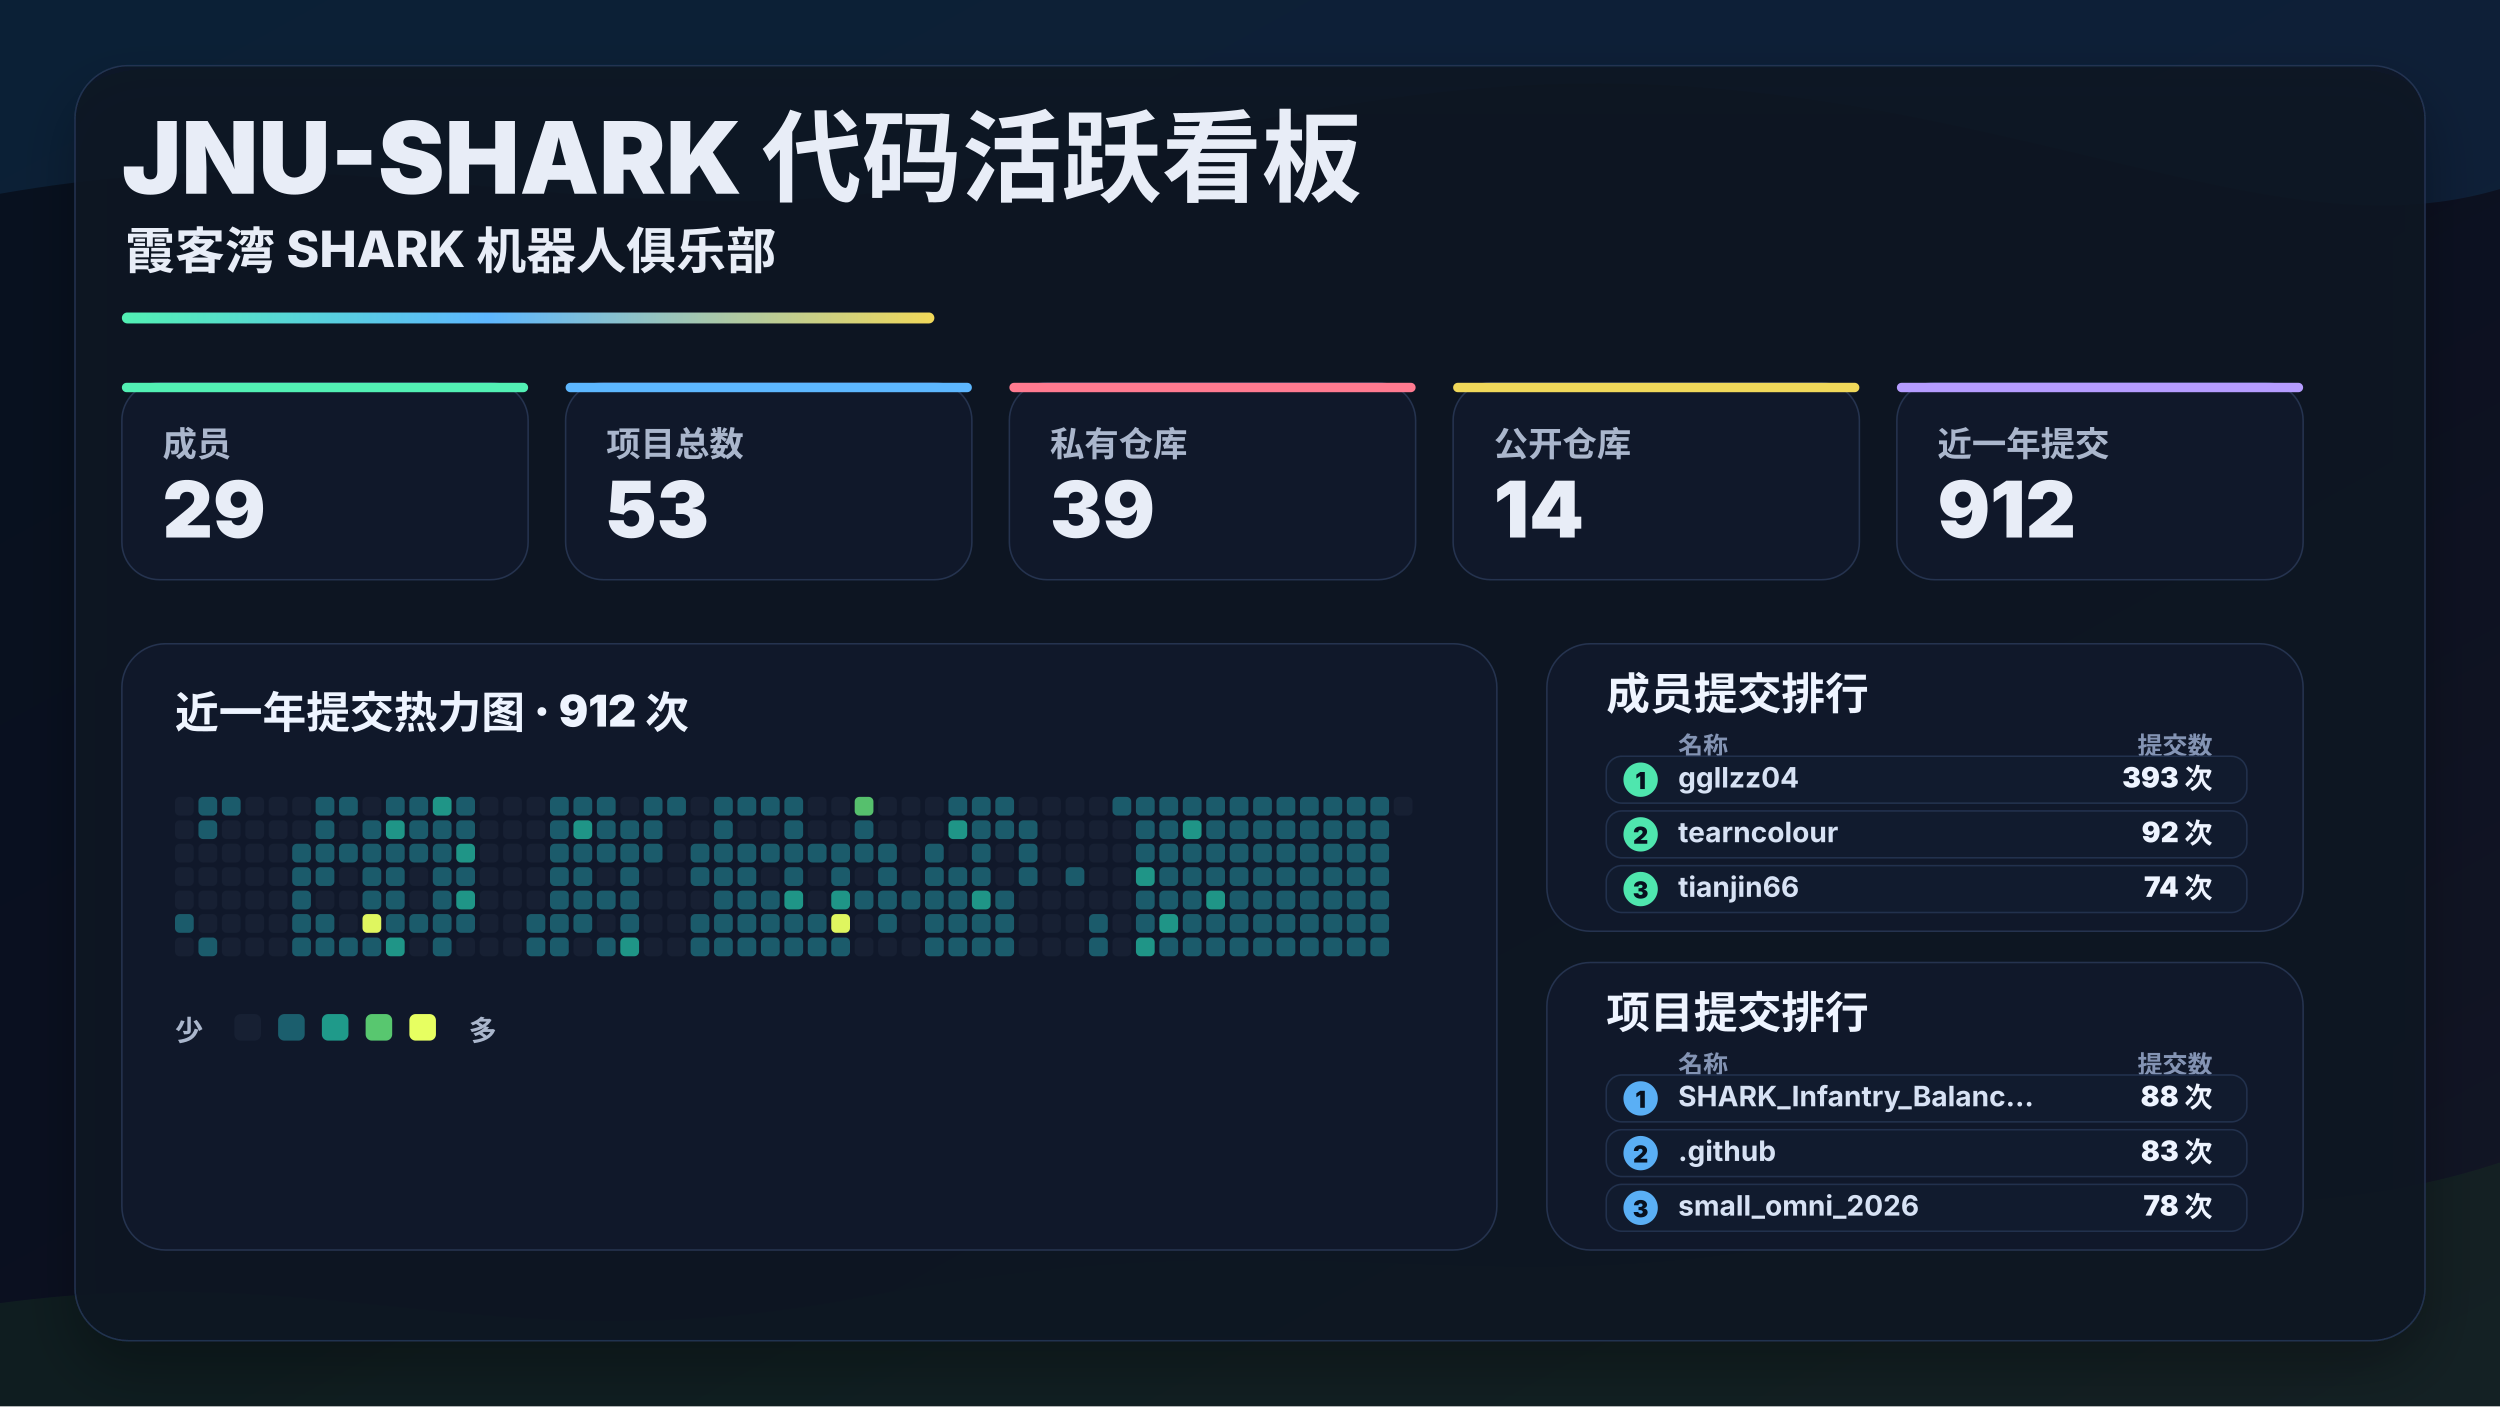
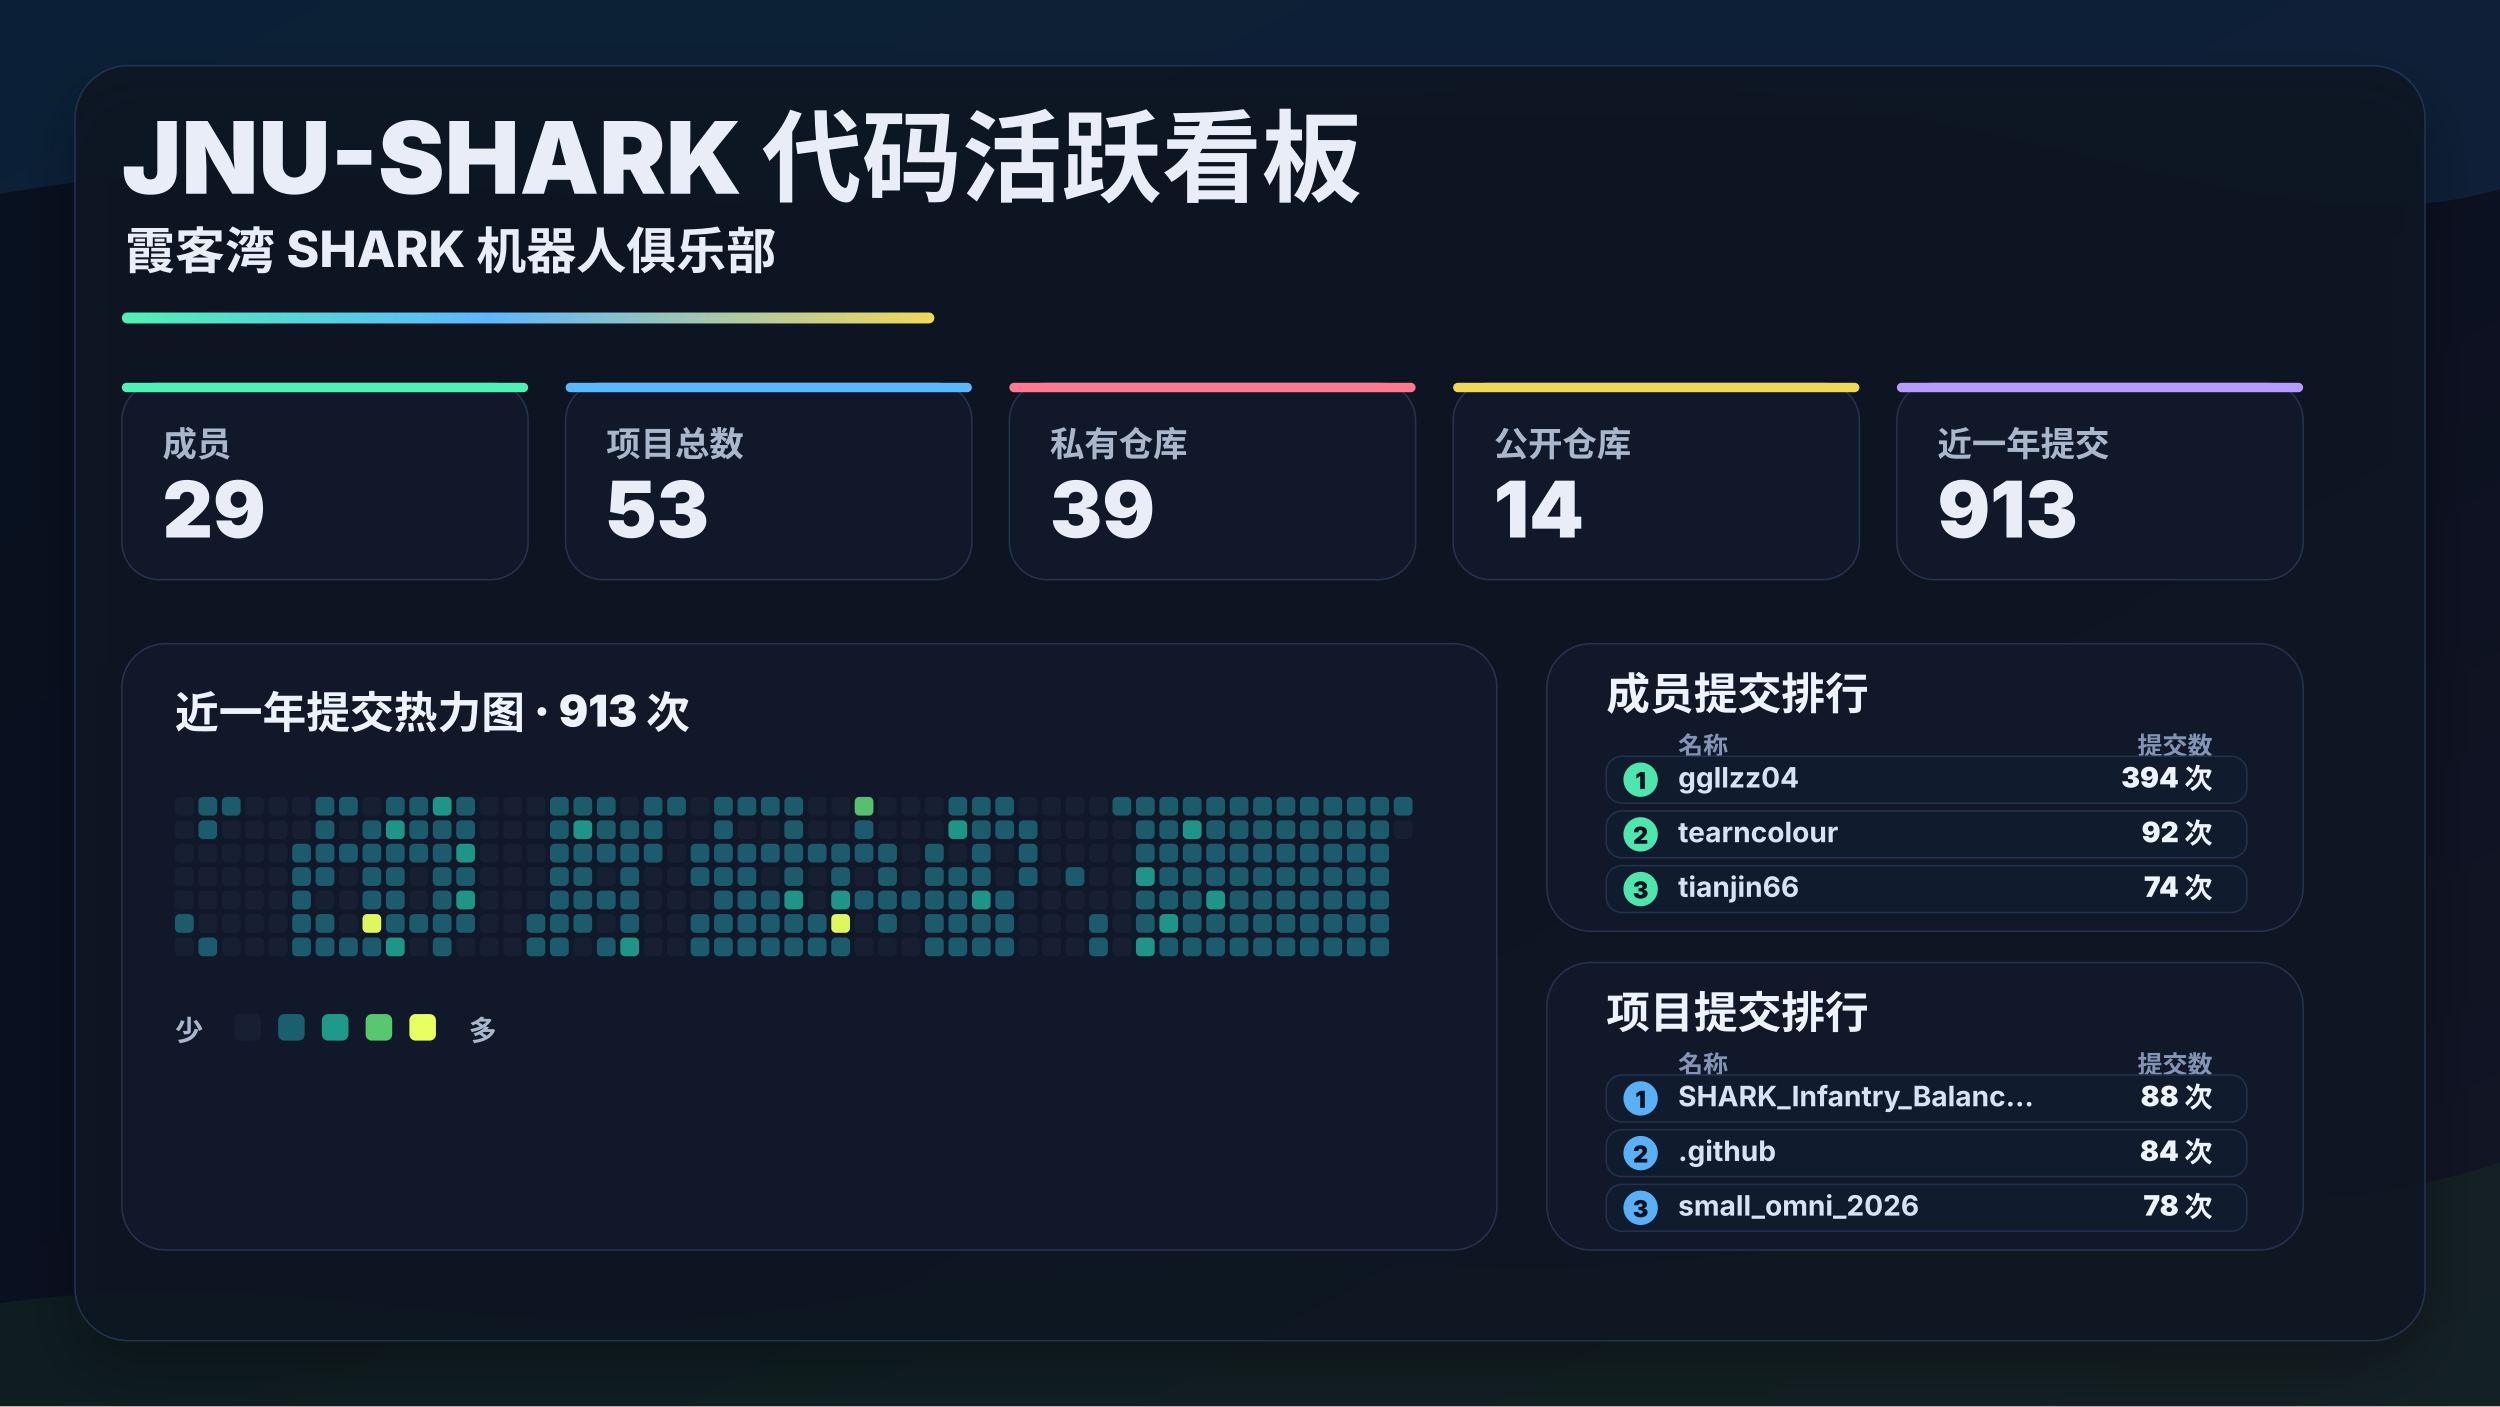
<svg xmlns="http://www.w3.org/2000/svg" width="1600" height="900" viewBox="0 0 1600 900" role="img" aria-labelledby="title desc">
  <defs>
    <linearGradient id="bg" x1="0" y1="0" x2="1" y2="1">
      <stop offset="0" stop-color="#07111f" />
      <stop offset="0.52" stop-color="#0b1020" />
      <stop offset="1" stop-color="#131625" />
    </linearGradient>
    <linearGradient id="hero" x1="0" y1="0" x2="1" y2="0">
      <stop offset="0" stop-color="#52f0b4" />
      <stop offset="0.45" stop-color="#5db7ff" />
      <stop offset="1" stop-color="#f0d85a" />
    </linearGradient>
    <filter id="softShadow" x="-10%" y="-10%" width="120%" height="120%">
      <feDropShadow dx="0" dy="18" stdDeviation="18" flood-color="#000000" flood-opacity="0.32" />
    </filter>
  </defs>
  <style>
    text { font-family: Inter, ui-sans-serif, system-ui, -apple-system, BlinkMacSystemFont, "Segoe UI", "PingFang SC", "Microsoft YaHei", sans-serif; fill: #e8edf7; }
    .title { font-size: 64px; font-weight: 900; letter-spacing: 0; }
    .subtitle { font-size: 32px; font-weight: 780; fill: #e8edf7; }
    .label { font-size: 22px; fill: #aab6cc; font-weight: 760; }
    .stat { font-size: 50px; font-weight: 900; }
    .section-title { font-size: 28px; font-weight: 860; fill: #eef4ff; }
    .table-head { font-size: 16px; fill: #8494b4; font-weight: 720; }
    .row-name { font-size: 18px; fill: #d7e2f4; font-weight: 720; }
    .row-value { font-size: 18px; fill: #eef4ff; font-weight: 860; }
    .rank { font-size: 15px; fill: #07111f; font-weight: 900; }
    .tiny { font-size: 18px; fill: #aab6cc; font-weight: 620; }
  </style>
  <rect width="1600" height="900" fill="url(#bg)" />
  <path d="M0 124 C250 80 385 160 620 114 C860 67 982 28 1220 74 C1392 108 1495 152 1600 121 L1600 0 L0 0 Z" fill="#12385c" opacity="0.38" />
  <path d="M0 834 C216 805 318 875 553 830 C835 776 935 837 1160 794 C1350 758 1464 789 1600 744 L1600 900 L0 900 Z" fill="#173622" opacity="0.36" />
  <g filter="url(#softShadow)">
    <rect x="48" y="42" width="1504" height="816" rx="34" fill="#0b1324" opacity="0.88" stroke="#263654" />
  </g>
  <text x="78" y="124" class="title">JNU-SHARK 代码活跃看板</text>
  <text x="80" y="172" class="subtitle">霞客湾 SHARK 机器人俱乐部</text>
  <rect x="78" y="200" width="520" height="7" rx="3.5" fill="url(#hero)" />
  <g>
    <rect x="78" y="245" width="260" height="126" rx="24" fill="#10182a" stroke="#25334f" />
    <rect x="78" y="245" width="260" height="6" rx="3" fill="#52f0b4" />
    <text x="104" y="292" class="label">成员</text>
    <text x="104" y="344" class="stat">29</text>
  </g>
  <g>
    <rect x="362" y="245" width="260" height="126" rx="24" fill="#10182a" stroke="#25334f" />
    <rect x="362" y="245" width="260" height="6" rx="3" fill="#5db7ff" />
    <text x="388" y="292" class="label">项目总数</text>
    <text x="388" y="344" class="stat">53</text>
  </g>
  <g>
    <rect x="646" y="245" width="260" height="126" rx="24" fill="#10182a" stroke="#25334f" />
    <rect x="646" y="245" width="260" height="6" rx="3" fill="#ff7a90" />
    <text x="672" y="292" class="label">私有仓库</text>
    <text x="672" y="344" class="stat">39</text>
  </g>
  <g>
    <rect x="930" y="245" width="260" height="126" rx="24" fill="#10182a" stroke="#25334f" />
    <rect x="930" y="245" width="260" height="6" rx="3" fill="#f0d85a" />
    <text x="956" y="292" class="label">公开仓库</text>
    <text x="956" y="344" class="stat">14</text>
  </g>
  <g>
    <rect x="1214" y="245" width="260" height="126" rx="24" fill="#10182a" stroke="#25334f" />
    <rect x="1214" y="245" width="260" height="6" rx="3" fill="#b59cff" />
    <text x="1240" y="292" class="label">近一年提交</text>
-     <text x="1240" y="344" class="stat">912</text>
+     <text x="1240" y="344" class="stat">913</text>
  </g>
  <rect x="78" y="412" width="880" height="388" rx="28" fill="#10182a" stroke="#25334f" />
-   <text x="112" y="466" class="section-title">近一年提交热力图 · 912 次</text>
+   <text x="112" y="466" class="section-title">近一年提交热力图 · 913 次</text>
  <rect x="112" y="510" width="12" height="12" rx="3" fill="#172033" opacity="0.96" />
  <rect x="112" y="525" width="12" height="12" rx="3" fill="#172033" opacity="0.96" />
  <rect x="112" y="540" width="12" height="12" rx="3" fill="#172033" opacity="0.96" />
  <rect x="112" y="555" width="12" height="12" rx="3" fill="#172033" opacity="0.96" />
  <rect x="112" y="570" width="12" height="12" rx="3" fill="#172033" opacity="0.96" />
  <rect x="112" y="585" width="12" height="12" rx="3" fill="#1b5e6d" opacity="0.96" />
  <rect x="112" y="600" width="12" height="12" rx="3" fill="#172033" opacity="0.96" />
  <rect x="127" y="510" width="12" height="12" rx="3" fill="#1b5e6d" opacity="0.96" />
  <rect x="127" y="525" width="12" height="12" rx="3" fill="#1b5e6d" opacity="0.96" />
  <rect x="127" y="540" width="12" height="12" rx="3" fill="#172033" opacity="0.96" />
  <rect x="127" y="555" width="12" height="12" rx="3" fill="#172033" opacity="0.96" />
  <rect x="127" y="570" width="12" height="12" rx="3" fill="#172033" opacity="0.96" />
  <rect x="127" y="585" width="12" height="12" rx="3" fill="#172033" opacity="0.96" />
  <rect x="127" y="600" width="12" height="12" rx="3" fill="#1b5e6d" opacity="0.96" />
  <rect x="142" y="510" width="12" height="12" rx="3" fill="#1b5e6d" opacity="0.96" />
  <rect x="142" y="525" width="12" height="12" rx="3" fill="#172033" opacity="0.96" />
  <rect x="142" y="540" width="12" height="12" rx="3" fill="#172033" opacity="0.96" />
  <rect x="142" y="555" width="12" height="12" rx="3" fill="#172033" opacity="0.96" />
  <rect x="142" y="570" width="12" height="12" rx="3" fill="#172033" opacity="0.96" />
  <rect x="142" y="585" width="12" height="12" rx="3" fill="#172033" opacity="0.96" />
  <rect x="142" y="600" width="12" height="12" rx="3" fill="#172033" opacity="0.96" />
  <rect x="157" y="510" width="12" height="12" rx="3" fill="#172033" opacity="0.96" />
  <rect x="157" y="525" width="12" height="12" rx="3" fill="#172033" opacity="0.96" />
  <rect x="157" y="540" width="12" height="12" rx="3" fill="#172033" opacity="0.96" />
  <rect x="157" y="555" width="12" height="12" rx="3" fill="#172033" opacity="0.96" />
  <rect x="157" y="570" width="12" height="12" rx="3" fill="#172033" opacity="0.96" />
  <rect x="157" y="585" width="12" height="12" rx="3" fill="#172033" opacity="0.96" />
  <rect x="157" y="600" width="12" height="12" rx="3" fill="#172033" opacity="0.96" />
  <rect x="172" y="510" width="12" height="12" rx="3" fill="#172033" opacity="0.96" />
  <rect x="172" y="525" width="12" height="12" rx="3" fill="#172033" opacity="0.96" />
  <rect x="172" y="540" width="12" height="12" rx="3" fill="#172033" opacity="0.96" />
  <rect x="172" y="555" width="12" height="12" rx="3" fill="#172033" opacity="0.96" />
  <rect x="172" y="570" width="12" height="12" rx="3" fill="#172033" opacity="0.96" />
  <rect x="172" y="585" width="12" height="12" rx="3" fill="#172033" opacity="0.96" />
  <rect x="172" y="600" width="12" height="12" rx="3" fill="#172033" opacity="0.96" />
  <rect x="187" y="510" width="12" height="12" rx="3" fill="#172033" opacity="0.96" />
  <rect x="187" y="525" width="12" height="12" rx="3" fill="#172033" opacity="0.96" />
  <rect x="187" y="540" width="12" height="12" rx="3" fill="#1b5e6d" opacity="0.96" />
  <rect x="187" y="555" width="12" height="12" rx="3" fill="#1b5e6d" opacity="0.96" />
  <rect x="187" y="570" width="12" height="12" rx="3" fill="#1b5e6d" opacity="0.96" />
  <rect x="187" y="585" width="12" height="12" rx="3" fill="#1b5e6d" opacity="0.96" />
  <rect x="187" y="600" width="12" height="12" rx="3" fill="#1b5e6d" opacity="0.96" />
  <rect x="202" y="510" width="12" height="12" rx="3" fill="#1b5e6d" opacity="0.96" />
  <rect x="202" y="525" width="12" height="12" rx="3" fill="#1b5e6d" opacity="0.96" />
  <rect x="202" y="540" width="12" height="12" rx="3" fill="#1b5e6d" opacity="0.96" />
  <rect x="202" y="555" width="12" height="12" rx="3" fill="#1b5e6d" opacity="0.96" />
  <rect x="202" y="570" width="12" height="12" rx="3" fill="#172033" opacity="0.96" />
  <rect x="202" y="585" width="12" height="12" rx="3" fill="#1b5e6d" opacity="0.96" />
  <rect x="202" y="600" width="12" height="12" rx="3" fill="#1b5e6d" opacity="0.96" />
  <rect x="217" y="510" width="12" height="12" rx="3" fill="#1b5e6d" opacity="0.96" />
  <rect x="217" y="525" width="12" height="12" rx="3" fill="#172033" opacity="0.96" />
  <rect x="217" y="540" width="12" height="12" rx="3" fill="#1b5e6d" opacity="0.96" />
  <rect x="217" y="555" width="12" height="12" rx="3" fill="#172033" opacity="0.96" />
  <rect x="217" y="570" width="12" height="12" rx="3" fill="#172033" opacity="0.96" />
  <rect x="217" y="585" width="12" height="12" rx="3" fill="#172033" opacity="0.96" />
  <rect x="217" y="600" width="12" height="12" rx="3" fill="#1b5e6d" opacity="0.96" />
  <rect x="232" y="510" width="12" height="12" rx="3" fill="#172033" opacity="0.96" />
  <rect x="232" y="525" width="12" height="12" rx="3" fill="#1b5e6d" opacity="0.96" />
  <rect x="232" y="540" width="12" height="12" rx="3" fill="#1b5e6d" opacity="0.96" />
  <rect x="232" y="555" width="12" height="12" rx="3" fill="#1b5e6d" opacity="0.96" />
  <rect x="232" y="570" width="12" height="12" rx="3" fill="#1b5e6d" opacity="0.96" />
  <rect x="232" y="585" width="12" height="12" rx="3" fill="#e7ff61" opacity="0.96" />
  <rect x="232" y="600" width="12" height="12" rx="3" fill="#1b5e6d" opacity="0.96" />
  <rect x="247" y="510" width="12" height="12" rx="3" fill="#1b5e6d" opacity="0.96" />
  <rect x="247" y="525" width="12" height="12" rx="3" fill="#1f9a8a" opacity="0.96" />
  <rect x="247" y="540" width="12" height="12" rx="3" fill="#1b5e6d" opacity="0.96" />
  <rect x="247" y="555" width="12" height="12" rx="3" fill="#1b5e6d" opacity="0.96" />
  <rect x="247" y="570" width="12" height="12" rx="3" fill="#1b5e6d" opacity="0.96" />
  <rect x="247" y="585" width="12" height="12" rx="3" fill="#1b5e6d" opacity="0.96" />
  <rect x="247" y="600" width="12" height="12" rx="3" fill="#1f9a8a" opacity="0.96" />
  <rect x="262" y="510" width="12" height="12" rx="3" fill="#1b5e6d" opacity="0.96" />
  <rect x="262" y="525" width="12" height="12" rx="3" fill="#1b5e6d" opacity="0.96" />
  <rect x="262" y="540" width="12" height="12" rx="3" fill="#1b5e6d" opacity="0.96" />
  <rect x="262" y="555" width="12" height="12" rx="3" fill="#172033" opacity="0.96" />
  <rect x="262" y="570" width="12" height="12" rx="3" fill="#172033" opacity="0.96" />
  <rect x="262" y="585" width="12" height="12" rx="3" fill="#1b5e6d" opacity="0.96" />
  <rect x="262" y="600" width="12" height="12" rx="3" fill="#172033" opacity="0.96" />
  <rect x="277" y="510" width="12" height="12" rx="3" fill="#1f9a8a" opacity="0.96" />
  <rect x="277" y="525" width="12" height="12" rx="3" fill="#1b5e6d" opacity="0.96" />
  <rect x="277" y="540" width="12" height="12" rx="3" fill="#1b5e6d" opacity="0.96" />
  <rect x="277" y="555" width="12" height="12" rx="3" fill="#1b5e6d" opacity="0.96" />
  <rect x="277" y="570" width="12" height="12" rx="3" fill="#1b5e6d" opacity="0.96" />
  <rect x="277" y="585" width="12" height="12" rx="3" fill="#1b5e6d" opacity="0.96" />
  <rect x="277" y="600" width="12" height="12" rx="3" fill="#1b5e6d" opacity="0.96" />
  <rect x="292" y="510" width="12" height="12" rx="3" fill="#1b5e6d" opacity="0.96" />
  <rect x="292" y="525" width="12" height="12" rx="3" fill="#1b5e6d" opacity="0.96" />
  <rect x="292" y="540" width="12" height="12" rx="3" fill="#1f9a8a" opacity="0.96" />
  <rect x="292" y="555" width="12" height="12" rx="3" fill="#1b5e6d" opacity="0.96" />
  <rect x="292" y="570" width="12" height="12" rx="3" fill="#1f9a8a" opacity="0.96" />
  <rect x="292" y="585" width="12" height="12" rx="3" fill="#1b5e6d" opacity="0.96" />
  <rect x="292" y="600" width="12" height="12" rx="3" fill="#172033" opacity="0.96" />
  <rect x="307" y="510" width="12" height="12" rx="3" fill="#172033" opacity="0.96" />
  <rect x="307" y="525" width="12" height="12" rx="3" fill="#172033" opacity="0.96" />
  <rect x="307" y="540" width="12" height="12" rx="3" fill="#172033" opacity="0.96" />
  <rect x="307" y="555" width="12" height="12" rx="3" fill="#172033" opacity="0.96" />
  <rect x="307" y="570" width="12" height="12" rx="3" fill="#172033" opacity="0.96" />
  <rect x="307" y="585" width="12" height="12" rx="3" fill="#172033" opacity="0.96" />
  <rect x="307" y="600" width="12" height="12" rx="3" fill="#172033" opacity="0.96" />
  <rect x="322" y="510" width="12" height="12" rx="3" fill="#172033" opacity="0.96" />
  <rect x="322" y="525" width="12" height="12" rx="3" fill="#172033" opacity="0.96" />
  <rect x="322" y="540" width="12" height="12" rx="3" fill="#172033" opacity="0.96" />
  <rect x="322" y="555" width="12" height="12" rx="3" fill="#172033" opacity="0.96" />
  <rect x="322" y="570" width="12" height="12" rx="3" fill="#172033" opacity="0.96" />
  <rect x="322" y="585" width="12" height="12" rx="3" fill="#172033" opacity="0.96" />
  <rect x="322" y="600" width="12" height="12" rx="3" fill="#172033" opacity="0.96" />
  <rect x="337" y="510" width="12" height="12" rx="3" fill="#172033" opacity="0.96" />
  <rect x="337" y="525" width="12" height="12" rx="3" fill="#172033" opacity="0.96" />
  <rect x="337" y="540" width="12" height="12" rx="3" fill="#172033" opacity="0.96" />
  <rect x="337" y="555" width="12" height="12" rx="3" fill="#172033" opacity="0.96" />
  <rect x="337" y="570" width="12" height="12" rx="3" fill="#172033" opacity="0.96" />
  <rect x="337" y="585" width="12" height="12" rx="3" fill="#1b5e6d" opacity="0.96" />
  <rect x="337" y="600" width="12" height="12" rx="3" fill="#1b5e6d" opacity="0.96" />
  <rect x="352" y="510" width="12" height="12" rx="3" fill="#1b5e6d" opacity="0.96" />
  <rect x="352" y="525" width="12" height="12" rx="3" fill="#1b5e6d" opacity="0.96" />
  <rect x="352" y="540" width="12" height="12" rx="3" fill="#1b5e6d" opacity="0.96" />
  <rect x="352" y="555" width="12" height="12" rx="3" fill="#1b5e6d" opacity="0.96" />
  <rect x="352" y="570" width="12" height="12" rx="3" fill="#1b5e6d" opacity="0.96" />
  <rect x="352" y="585" width="12" height="12" rx="3" fill="#1b5e6d" opacity="0.96" />
  <rect x="352" y="600" width="12" height="12" rx="3" fill="#1b5e6d" opacity="0.96" />
  <rect x="367" y="510" width="12" height="12" rx="3" fill="#1b5e6d" opacity="0.96" />
  <rect x="367" y="525" width="12" height="12" rx="3" fill="#1f9a8a" opacity="0.96" />
  <rect x="367" y="540" width="12" height="12" rx="3" fill="#1b5e6d" opacity="0.96" />
  <rect x="367" y="555" width="12" height="12" rx="3" fill="#1b5e6d" opacity="0.96" />
  <rect x="367" y="570" width="12" height="12" rx="3" fill="#1b5e6d" opacity="0.96" />
  <rect x="367" y="585" width="12" height="12" rx="3" fill="#1b5e6d" opacity="0.96" />
  <rect x="367" y="600" width="12" height="12" rx="3" fill="#172033" opacity="0.96" />
  <rect x="382" y="510" width="12" height="12" rx="3" fill="#1b5e6d" opacity="0.96" />
  <rect x="382" y="525" width="12" height="12" rx="3" fill="#1b5e6d" opacity="0.96" />
  <rect x="382" y="540" width="12" height="12" rx="3" fill="#1b5e6d" opacity="0.96" />
  <rect x="382" y="555" width="12" height="12" rx="3" fill="#172033" opacity="0.96" />
  <rect x="382" y="570" width="12" height="12" rx="3" fill="#1b5e6d" opacity="0.96" />
  <rect x="382" y="585" width="12" height="12" rx="3" fill="#172033" opacity="0.96" />
  <rect x="382" y="600" width="12" height="12" rx="3" fill="#1b5e6d" opacity="0.96" />
  <rect x="397" y="510" width="12" height="12" rx="3" fill="#172033" opacity="0.96" />
  <rect x="397" y="525" width="12" height="12" rx="3" fill="#1b5e6d" opacity="0.96" />
  <rect x="397" y="540" width="12" height="12" rx="3" fill="#1b5e6d" opacity="0.96" />
  <rect x="397" y="555" width="12" height="12" rx="3" fill="#1b5e6d" opacity="0.96" />
  <rect x="397" y="570" width="12" height="12" rx="3" fill="#1b5e6d" opacity="0.96" />
  <rect x="397" y="585" width="12" height="12" rx="3" fill="#1b5e6d" opacity="0.96" />
  <rect x="397" y="600" width="12" height="12" rx="3" fill="#1f9a8a" opacity="0.96" />
  <rect x="412" y="510" width="12" height="12" rx="3" fill="#1b5e6d" opacity="0.96" />
  <rect x="412" y="525" width="12" height="12" rx="3" fill="#1b5e6d" opacity="0.96" />
  <rect x="412" y="540" width="12" height="12" rx="3" fill="#1b5e6d" opacity="0.96" />
  <rect x="412" y="555" width="12" height="12" rx="3" fill="#172033" opacity="0.96" />
  <rect x="412" y="570" width="12" height="12" rx="3" fill="#172033" opacity="0.96" />
  <rect x="412" y="585" width="12" height="12" rx="3" fill="#172033" opacity="0.96" />
  <rect x="412" y="600" width="12" height="12" rx="3" fill="#172033" opacity="0.96" />
  <rect x="427" y="510" width="12" height="12" rx="3" fill="#1b5e6d" opacity="0.96" />
  <rect x="427" y="525" width="12" height="12" rx="3" fill="#172033" opacity="0.96" />
  <rect x="427" y="540" width="12" height="12" rx="3" fill="#172033" opacity="0.96" />
  <rect x="427" y="555" width="12" height="12" rx="3" fill="#172033" opacity="0.96" />
  <rect x="427" y="570" width="12" height="12" rx="3" fill="#172033" opacity="0.96" />
  <rect x="427" y="585" width="12" height="12" rx="3" fill="#172033" opacity="0.96" />
  <rect x="427" y="600" width="12" height="12" rx="3" fill="#172033" opacity="0.96" />
  <rect x="442" y="510" width="12" height="12" rx="3" fill="#172033" opacity="0.96" />
  <rect x="442" y="525" width="12" height="12" rx="3" fill="#172033" opacity="0.96" />
  <rect x="442" y="540" width="12" height="12" rx="3" fill="#1b5e6d" opacity="0.96" />
  <rect x="442" y="555" width="12" height="12" rx="3" fill="#1b5e6d" opacity="0.96" />
  <rect x="442" y="570" width="12" height="12" rx="3" fill="#172033" opacity="0.96" />
  <rect x="442" y="585" width="12" height="12" rx="3" fill="#1b5e6d" opacity="0.96" />
  <rect x="442" y="600" width="12" height="12" rx="3" fill="#1b5e6d" opacity="0.96" />
  <rect x="457" y="510" width="12" height="12" rx="3" fill="#1b5e6d" opacity="0.96" />
  <rect x="457" y="525" width="12" height="12" rx="3" fill="#1b5e6d" opacity="0.96" />
  <rect x="457" y="540" width="12" height="12" rx="3" fill="#1b5e6d" opacity="0.96" />
  <rect x="457" y="555" width="12" height="12" rx="3" fill="#1b5e6d" opacity="0.96" />
  <rect x="457" y="570" width="12" height="12" rx="3" fill="#1b5e6d" opacity="0.96" />
  <rect x="457" y="585" width="12" height="12" rx="3" fill="#1b5e6d" opacity="0.96" />
  <rect x="457" y="600" width="12" height="12" rx="3" fill="#1b5e6d" opacity="0.96" />
  <rect x="472" y="510" width="12" height="12" rx="3" fill="#1b5e6d" opacity="0.96" />
  <rect x="472" y="525" width="12" height="12" rx="3" fill="#172033" opacity="0.96" />
  <rect x="472" y="540" width="12" height="12" rx="3" fill="#1b5e6d" opacity="0.96" />
  <rect x="472" y="555" width="12" height="12" rx="3" fill="#1b5e6d" opacity="0.96" />
  <rect x="472" y="570" width="12" height="12" rx="3" fill="#1b5e6d" opacity="0.96" />
  <rect x="472" y="585" width="12" height="12" rx="3" fill="#1b5e6d" opacity="0.96" />
  <rect x="472" y="600" width="12" height="12" rx="3" fill="#1b5e6d" opacity="0.96" />
  <rect x="487" y="510" width="12" height="12" rx="3" fill="#1b5e6d" opacity="0.96" />
  <rect x="487" y="525" width="12" height="12" rx="3" fill="#172033" opacity="0.96" />
  <rect x="487" y="540" width="12" height="12" rx="3" fill="#1b5e6d" opacity="0.96" />
  <rect x="487" y="555" width="12" height="12" rx="3" fill="#172033" opacity="0.96" />
  <rect x="487" y="570" width="12" height="12" rx="3" fill="#1b5e6d" opacity="0.96" />
  <rect x="487" y="585" width="12" height="12" rx="3" fill="#1b5e6d" opacity="0.96" />
  <rect x="487" y="600" width="12" height="12" rx="3" fill="#1b5e6d" opacity="0.96" />
  <rect x="502" y="510" width="12" height="12" rx="3" fill="#1b5e6d" opacity="0.96" />
  <rect x="502" y="525" width="12" height="12" rx="3" fill="#1b5e6d" opacity="0.96" />
  <rect x="502" y="540" width="12" height="12" rx="3" fill="#1b5e6d" opacity="0.96" />
  <rect x="502" y="555" width="12" height="12" rx="3" fill="#1b5e6d" opacity="0.96" />
  <rect x="502" y="570" width="12" height="12" rx="3" fill="#1f9a8a" opacity="0.96" />
  <rect x="502" y="585" width="12" height="12" rx="3" fill="#1b5e6d" opacity="0.96" />
  <rect x="502" y="600" width="12" height="12" rx="3" fill="#1b5e6d" opacity="0.96" />
  <rect x="517" y="510" width="12" height="12" rx="3" fill="#172033" opacity="0.96" />
  <rect x="517" y="525" width="12" height="12" rx="3" fill="#172033" opacity="0.96" />
  <rect x="517" y="540" width="12" height="12" rx="3" fill="#1b5e6d" opacity="0.96" />
  <rect x="517" y="555" width="12" height="12" rx="3" fill="#172033" opacity="0.96" />
  <rect x="517" y="570" width="12" height="12" rx="3" fill="#172033" opacity="0.96" />
  <rect x="517" y="585" width="12" height="12" rx="3" fill="#1b5e6d" opacity="0.96" />
  <rect x="517" y="600" width="12" height="12" rx="3" fill="#1b5e6d" opacity="0.96" />
  <rect x="532" y="510" width="12" height="12" rx="3" fill="#172033" opacity="0.96" />
  <rect x="532" y="525" width="12" height="12" rx="3" fill="#172033" opacity="0.96" />
  <rect x="532" y="540" width="12" height="12" rx="3" fill="#1b5e6d" opacity="0.96" />
  <rect x="532" y="555" width="12" height="12" rx="3" fill="#1b5e6d" opacity="0.96" />
  <rect x="532" y="570" width="12" height="12" rx="3" fill="#1f9a8a" opacity="0.96" />
  <rect x="532" y="585" width="12" height="12" rx="3" fill="#e7ff61" opacity="0.96" />
  <rect x="532" y="600" width="12" height="12" rx="3" fill="#1b5e6d" opacity="0.96" />
  <rect x="547" y="510" width="12" height="12" rx="3" fill="#58c76f" opacity="0.96" />
  <rect x="547" y="525" width="12" height="12" rx="3" fill="#1b5e6d" opacity="0.96" />
  <rect x="547" y="540" width="12" height="12" rx="3" fill="#1b5e6d" opacity="0.96" />
  <rect x="547" y="555" width="12" height="12" rx="3" fill="#172033" opacity="0.96" />
  <rect x="547" y="570" width="12" height="12" rx="3" fill="#1b5e6d" opacity="0.96" />
  <rect x="547" y="585" width="12" height="12" rx="3" fill="#172033" opacity="0.96" />
  <rect x="547" y="600" width="12" height="12" rx="3" fill="#172033" opacity="0.96" />
  <rect x="562" y="510" width="12" height="12" rx="3" fill="#172033" opacity="0.96" />
  <rect x="562" y="525" width="12" height="12" rx="3" fill="#172033" opacity="0.96" />
  <rect x="562" y="540" width="12" height="12" rx="3" fill="#1b5e6d" opacity="0.96" />
  <rect x="562" y="555" width="12" height="12" rx="3" fill="#1b5e6d" opacity="0.96" />
  <rect x="562" y="570" width="12" height="12" rx="3" fill="#1b5e6d" opacity="0.96" />
  <rect x="562" y="585" width="12" height="12" rx="3" fill="#1b5e6d" opacity="0.96" />
  <rect x="562" y="600" width="12" height="12" rx="3" fill="#172033" opacity="0.96" />
  <rect x="577" y="510" width="12" height="12" rx="3" fill="#172033" opacity="0.96" />
  <rect x="577" y="525" width="12" height="12" rx="3" fill="#172033" opacity="0.96" />
  <rect x="577" y="540" width="12" height="12" rx="3" fill="#172033" opacity="0.96" />
  <rect x="577" y="555" width="12" height="12" rx="3" fill="#172033" opacity="0.96" />
  <rect x="577" y="570" width="12" height="12" rx="3" fill="#1b5e6d" opacity="0.96" />
  <rect x="577" y="585" width="12" height="12" rx="3" fill="#172033" opacity="0.96" />
  <rect x="577" y="600" width="12" height="12" rx="3" fill="#172033" opacity="0.96" />
  <rect x="592" y="510" width="12" height="12" rx="3" fill="#172033" opacity="0.96" />
  <rect x="592" y="525" width="12" height="12" rx="3" fill="#172033" opacity="0.96" />
  <rect x="592" y="540" width="12" height="12" rx="3" fill="#1b5e6d" opacity="0.96" />
  <rect x="592" y="555" width="12" height="12" rx="3" fill="#1b5e6d" opacity="0.96" />
  <rect x="592" y="570" width="12" height="12" rx="3" fill="#1b5e6d" opacity="0.96" />
  <rect x="592" y="585" width="12" height="12" rx="3" fill="#1b5e6d" opacity="0.96" />
  <rect x="592" y="600" width="12" height="12" rx="3" fill="#1b5e6d" opacity="0.96" />
  <rect x="607" y="510" width="12" height="12" rx="3" fill="#1b5e6d" opacity="0.96" />
  <rect x="607" y="525" width="12" height="12" rx="3" fill="#1f9a8a" opacity="0.96" />
  <rect x="607" y="540" width="12" height="12" rx="3" fill="#172033" opacity="0.96" />
  <rect x="607" y="555" width="12" height="12" rx="3" fill="#1b5e6d" opacity="0.96" />
  <rect x="607" y="570" width="12" height="12" rx="3" fill="#1b5e6d" opacity="0.96" />
  <rect x="607" y="585" width="12" height="12" rx="3" fill="#1b5e6d" opacity="0.96" />
  <rect x="607" y="600" width="12" height="12" rx="3" fill="#1b5e6d" opacity="0.96" />
  <rect x="622" y="510" width="12" height="12" rx="3" fill="#1b5e6d" opacity="0.96" />
  <rect x="622" y="525" width="12" height="12" rx="3" fill="#1b5e6d" opacity="0.96" />
  <rect x="622" y="540" width="12" height="12" rx="3" fill="#1b5e6d" opacity="0.96" />
  <rect x="622" y="555" width="12" height="12" rx="3" fill="#1b5e6d" opacity="0.96" />
  <rect x="622" y="570" width="12" height="12" rx="3" fill="#1f9a8a" opacity="0.96" />
  <rect x="622" y="585" width="12" height="12" rx="3" fill="#1b5e6d" opacity="0.96" />
  <rect x="622" y="600" width="12" height="12" rx="3" fill="#1b5e6d" opacity="0.96" />
  <rect x="637" y="510" width="12" height="12" rx="3" fill="#1b5e6d" opacity="0.96" />
  <rect x="637" y="525" width="12" height="12" rx="3" fill="#1b5e6d" opacity="0.96" />
  <rect x="637" y="540" width="12" height="12" rx="3" fill="#172033" opacity="0.96" />
  <rect x="637" y="555" width="12" height="12" rx="3" fill="#172033" opacity="0.96" />
  <rect x="637" y="570" width="12" height="12" rx="3" fill="#1b5e6d" opacity="0.96" />
  <rect x="637" y="585" width="12" height="12" rx="3" fill="#1b5e6d" opacity="0.96" />
  <rect x="637" y="600" width="12" height="12" rx="3" fill="#1b5e6d" opacity="0.96" />
  <rect x="652" y="510" width="12" height="12" rx="3" fill="#172033" opacity="0.96" />
  <rect x="652" y="525" width="12" height="12" rx="3" fill="#1b5e6d" opacity="0.96" />
  <rect x="652" y="540" width="12" height="12" rx="3" fill="#1b5e6d" opacity="0.96" />
  <rect x="652" y="555" width="12" height="12" rx="3" fill="#1b5e6d" opacity="0.96" />
  <rect x="652" y="570" width="12" height="12" rx="3" fill="#172033" opacity="0.96" />
  <rect x="652" y="585" width="12" height="12" rx="3" fill="#172033" opacity="0.96" />
  <rect x="652" y="600" width="12" height="12" rx="3" fill="#172033" opacity="0.96" />
  <rect x="667" y="510" width="12" height="12" rx="3" fill="#172033" opacity="0.96" />
  <rect x="667" y="525" width="12" height="12" rx="3" fill="#172033" opacity="0.96" />
  <rect x="667" y="540" width="12" height="12" rx="3" fill="#172033" opacity="0.96" />
  <rect x="667" y="555" width="12" height="12" rx="3" fill="#172033" opacity="0.96" />
  <rect x="667" y="570" width="12" height="12" rx="3" fill="#172033" opacity="0.96" />
  <rect x="667" y="585" width="12" height="12" rx="3" fill="#172033" opacity="0.96" />
  <rect x="667" y="600" width="12" height="12" rx="3" fill="#172033" opacity="0.96" />
  <rect x="682" y="510" width="12" height="12" rx="3" fill="#172033" opacity="0.96" />
  <rect x="682" y="525" width="12" height="12" rx="3" fill="#172033" opacity="0.96" />
  <rect x="682" y="540" width="12" height="12" rx="3" fill="#172033" opacity="0.96" />
  <rect x="682" y="555" width="12" height="12" rx="3" fill="#1b5e6d" opacity="0.96" />
  <rect x="682" y="570" width="12" height="12" rx="3" fill="#172033" opacity="0.96" />
  <rect x="682" y="585" width="12" height="12" rx="3" fill="#172033" opacity="0.96" />
  <rect x="682" y="600" width="12" height="12" rx="3" fill="#172033" opacity="0.96" />
  <rect x="697" y="510" width="12" height="12" rx="3" fill="#172033" opacity="0.96" />
  <rect x="697" y="525" width="12" height="12" rx="3" fill="#172033" opacity="0.96" />
  <rect x="697" y="540" width="12" height="12" rx="3" fill="#172033" opacity="0.96" />
  <rect x="697" y="555" width="12" height="12" rx="3" fill="#172033" opacity="0.96" />
  <rect x="697" y="570" width="12" height="12" rx="3" fill="#172033" opacity="0.96" />
  <rect x="697" y="585" width="12" height="12" rx="3" fill="#1b5e6d" opacity="0.96" />
  <rect x="697" y="600" width="12" height="12" rx="3" fill="#1b5e6d" opacity="0.96" />
  <rect x="712" y="510" width="12" height="12" rx="3" fill="#1b5e6d" opacity="0.96" />
  <rect x="712" y="525" width="12" height="12" rx="3" fill="#172033" opacity="0.96" />
  <rect x="712" y="540" width="12" height="12" rx="3" fill="#172033" opacity="0.96" />
  <rect x="712" y="555" width="12" height="12" rx="3" fill="#172033" opacity="0.96" />
  <rect x="712" y="570" width="12" height="12" rx="3" fill="#172033" opacity="0.96" />
  <rect x="712" y="585" width="12" height="12" rx="3" fill="#172033" opacity="0.96" />
  <rect x="712" y="600" width="12" height="12" rx="3" fill="#172033" opacity="0.96" />
  <rect x="727" y="510" width="12" height="12" rx="3" fill="#1b5e6d" opacity="0.96" />
  <rect x="727" y="525" width="12" height="12" rx="3" fill="#1b5e6d" opacity="0.96" />
  <rect x="727" y="540" width="12" height="12" rx="3" fill="#1b5e6d" opacity="0.96" />
  <rect x="727" y="555" width="12" height="12" rx="3" fill="#1f9a8a" opacity="0.96" />
  <rect x="727" y="570" width="12" height="12" rx="3" fill="#1b5e6d" opacity="0.96" />
  <rect x="727" y="585" width="12" height="12" rx="3" fill="#1b5e6d" opacity="0.96" />
  <rect x="727" y="600" width="12" height="12" rx="3" fill="#1f9a8a" opacity="0.96" />
  <rect x="742" y="510" width="12" height="12" rx="3" fill="#1b5e6d" opacity="0.96" />
  <rect x="742" y="525" width="12" height="12" rx="3" fill="#1b5e6d" opacity="0.96" />
  <rect x="742" y="540" width="12" height="12" rx="3" fill="#1b5e6d" opacity="0.96" />
  <rect x="742" y="555" width="12" height="12" rx="3" fill="#1b5e6d" opacity="0.96" />
  <rect x="742" y="570" width="12" height="12" rx="3" fill="#1b5e6d" opacity="0.96" />
  <rect x="742" y="585" width="12" height="12" rx="3" fill="#1f9a8a" opacity="0.96" />
  <rect x="742" y="600" width="12" height="12" rx="3" fill="#1b5e6d" opacity="0.96" />
  <rect x="757" y="510" width="12" height="12" rx="3" fill="#1b5e6d" opacity="0.96" />
  <rect x="757" y="525" width="12" height="12" rx="3" fill="#1f9a8a" opacity="0.96" />
  <rect x="757" y="540" width="12" height="12" rx="3" fill="#1b5e6d" opacity="0.96" />
  <rect x="757" y="555" width="12" height="12" rx="3" fill="#1b5e6d" opacity="0.96" />
  <rect x="757" y="570" width="12" height="12" rx="3" fill="#1b5e6d" opacity="0.96" />
  <rect x="757" y="585" width="12" height="12" rx="3" fill="#1b5e6d" opacity="0.96" />
  <rect x="757" y="600" width="12" height="12" rx="3" fill="#1b5e6d" opacity="0.96" />
  <rect x="772" y="510" width="12" height="12" rx="3" fill="#1b5e6d" opacity="0.96" />
  <rect x="772" y="525" width="12" height="12" rx="3" fill="#1b5e6d" opacity="0.96" />
  <rect x="772" y="540" width="12" height="12" rx="3" fill="#1b5e6d" opacity="0.96" />
  <rect x="772" y="555" width="12" height="12" rx="3" fill="#1b5e6d" opacity="0.96" />
  <rect x="772" y="570" width="12" height="12" rx="3" fill="#1f9a8a" opacity="0.96" />
  <rect x="772" y="585" width="12" height="12" rx="3" fill="#1b5e6d" opacity="0.96" />
  <rect x="772" y="600" width="12" height="12" rx="3" fill="#1b5e6d" opacity="0.96" />
  <rect x="787" y="510" width="12" height="12" rx="3" fill="#1b5e6d" opacity="0.96" />
  <rect x="787" y="525" width="12" height="12" rx="3" fill="#1b5e6d" opacity="0.96" />
  <rect x="787" y="540" width="12" height="12" rx="3" fill="#1b5e6d" opacity="0.96" />
  <rect x="787" y="555" width="12" height="12" rx="3" fill="#1b5e6d" opacity="0.96" />
  <rect x="787" y="570" width="12" height="12" rx="3" fill="#1b5e6d" opacity="0.96" />
  <rect x="787" y="585" width="12" height="12" rx="3" fill="#1b5e6d" opacity="0.96" />
  <rect x="787" y="600" width="12" height="12" rx="3" fill="#1b5e6d" opacity="0.96" />
  <rect x="802" y="510" width="12" height="12" rx="3" fill="#1b5e6d" opacity="0.96" />
  <rect x="802" y="525" width="12" height="12" rx="3" fill="#1b5e6d" opacity="0.96" />
  <rect x="802" y="540" width="12" height="12" rx="3" fill="#1b5e6d" opacity="0.96" />
  <rect x="802" y="555" width="12" height="12" rx="3" fill="#1b5e6d" opacity="0.96" />
  <rect x="802" y="570" width="12" height="12" rx="3" fill="#1b5e6d" opacity="0.96" />
  <rect x="802" y="585" width="12" height="12" rx="3" fill="#1b5e6d" opacity="0.96" />
  <rect x="802" y="600" width="12" height="12" rx="3" fill="#1b5e6d" opacity="0.96" />
  <rect x="817" y="510" width="12" height="12" rx="3" fill="#1b5e6d" opacity="0.96" />
  <rect x="817" y="525" width="12" height="12" rx="3" fill="#1b5e6d" opacity="0.96" />
  <rect x="817" y="540" width="12" height="12" rx="3" fill="#1b5e6d" opacity="0.96" />
  <rect x="817" y="555" width="12" height="12" rx="3" fill="#1b5e6d" opacity="0.96" />
  <rect x="817" y="570" width="12" height="12" rx="3" fill="#1b5e6d" opacity="0.96" />
  <rect x="817" y="585" width="12" height="12" rx="3" fill="#1b5e6d" opacity="0.96" />
  <rect x="817" y="600" width="12" height="12" rx="3" fill="#1b5e6d" opacity="0.96" />
  <rect x="832" y="510" width="12" height="12" rx="3" fill="#1b5e6d" opacity="0.96" />
  <rect x="832" y="525" width="12" height="12" rx="3" fill="#1b5e6d" opacity="0.96" />
  <rect x="832" y="540" width="12" height="12" rx="3" fill="#1b5e6d" opacity="0.96" />
  <rect x="832" y="555" width="12" height="12" rx="3" fill="#1b5e6d" opacity="0.96" />
  <rect x="832" y="570" width="12" height="12" rx="3" fill="#1b5e6d" opacity="0.96" />
  <rect x="832" y="585" width="12" height="12" rx="3" fill="#1b5e6d" opacity="0.96" />
  <rect x="832" y="600" width="12" height="12" rx="3" fill="#1b5e6d" opacity="0.96" />
  <rect x="847" y="510" width="12" height="12" rx="3" fill="#1b5e6d" opacity="0.96" />
  <rect x="847" y="525" width="12" height="12" rx="3" fill="#1b5e6d" opacity="0.96" />
  <rect x="847" y="540" width="12" height="12" rx="3" fill="#1b5e6d" opacity="0.96" />
  <rect x="847" y="555" width="12" height="12" rx="3" fill="#1b5e6d" opacity="0.96" />
  <rect x="847" y="570" width="12" height="12" rx="3" fill="#1b5e6d" opacity="0.96" />
  <rect x="847" y="585" width="12" height="12" rx="3" fill="#1b5e6d" opacity="0.96" />
  <rect x="847" y="600" width="12" height="12" rx="3" fill="#1b5e6d" opacity="0.96" />
  <rect x="862" y="510" width="12" height="12" rx="3" fill="#1b5e6d" opacity="0.96" />
  <rect x="862" y="525" width="12" height="12" rx="3" fill="#1b5e6d" opacity="0.96" />
  <rect x="862" y="540" width="12" height="12" rx="3" fill="#1b5e6d" opacity="0.96" />
  <rect x="862" y="555" width="12" height="12" rx="3" fill="#1b5e6d" opacity="0.96" />
  <rect x="862" y="570" width="12" height="12" rx="3" fill="#1b5e6d" opacity="0.96" />
  <rect x="862" y="585" width="12" height="12" rx="3" fill="#1b5e6d" opacity="0.96" />
  <rect x="862" y="600" width="12" height="12" rx="3" fill="#1b5e6d" opacity="0.96" />
  <rect x="877" y="510" width="12" height="12" rx="3" fill="#1b5e6d" opacity="0.96" />
  <rect x="877" y="525" width="12" height="12" rx="3" fill="#1b5e6d" opacity="0.96" />
  <rect x="877" y="540" width="12" height="12" rx="3" fill="#1b5e6d" opacity="0.96" />
  <rect x="877" y="555" width="12" height="12" rx="3" fill="#1b5e6d" opacity="0.96" />
  <rect x="877" y="570" width="12" height="12" rx="3" fill="#1b5e6d" opacity="0.96" />
  <rect x="877" y="585" width="12" height="12" rx="3" fill="#1b5e6d" opacity="0.96" />
  <rect x="877" y="600" width="12" height="12" rx="3" fill="#1b5e6d" opacity="0.96" />
-   <rect x="892" y="510" width="12" height="12" rx="3" fill="#172033" opacity="0.96" />
+   <rect x="892" y="510" width="12" height="12" rx="3" fill="#1b5e6d" opacity="0.96" />
+   <rect x="892" y="525" width="12" height="12" rx="3" fill="#172033" opacity="0.96" />
  <text x="112" y="666" class="tiny">少</text>
  <rect x="150" y="649" width="17" height="17" rx="4" fill="#172033" />
  <rect x="178" y="649" width="17" height="17" rx="4" fill="#1b5e6d" />
  <rect x="206" y="649" width="17" height="17" rx="4" fill="#1f9a8a" />
  <rect x="234" y="649" width="17" height="17" rx="4" fill="#58c76f" />
  <rect x="262" y="649" width="17" height="17" rx="4" fill="#e7ff61" />
  <text x="300" y="666" class="tiny">多</text>
  <rect x="990" y="412" width="484" height="184" rx="28" fill="#10182a" stroke="#25334f" />
  <text x="1028" y="454" class="section-title">成员提交排行</text>
  <text x="1074" y="483" class="table-head">名称</text>
  <text x="1416" y="483" class="table-head" text-anchor="end">提交数</text>
  <g>
    <rect x="1028" y="484" width="410" height="30" rx="10" fill="#111b2e" stroke="#22314d" />
    <circle cx="1050" cy="499" r="11" fill="#52f0b4" opacity="0.95" />
    <text x="1050" y="505" class="rank" text-anchor="middle">1</text>
    <text x="1074" y="504" class="row-name">ggllzz04</text>
-     <text x="1416" y="504" class="row-value" text-anchor="end">393 次</text>
+     <text x="1416" y="504" class="row-value" text-anchor="end">394 次</text>
  </g>
  <g>
    <rect x="1028" y="519" width="410" height="30" rx="10" fill="#111b2e" stroke="#22314d" />
    <circle cx="1050" cy="534" r="11" fill="#52f0b4" opacity="0.95" />
    <text x="1050" y="540" class="rank" text-anchor="middle">2</text>
    <text x="1074" y="539" class="row-name">tearncolour</text>
    <text x="1416" y="539" class="row-value" text-anchor="end">92 次</text>
  </g>
  <g>
    <rect x="1028" y="554" width="410" height="30" rx="10" fill="#111b2e" stroke="#22314d" />
    <circle cx="1050" cy="569" r="11" fill="#52f0b4" opacity="0.95" />
    <text x="1050" y="575" class="rank" text-anchor="middle">3</text>
    <text x="1074" y="574" class="row-name">tianjin66</text>
    <text x="1416" y="574" class="row-value" text-anchor="end">74 次</text>
  </g>
  <rect x="990" y="616" width="484" height="184" rx="28" fill="#10182a" stroke="#25334f" />
  <text x="1028" y="658" class="section-title">项目提交排行</text>
  <text x="1074" y="687" class="table-head">名称</text>
  <text x="1416" y="687" class="table-head" text-anchor="end">提交数</text>
  <g>
    <rect x="1028" y="688" width="410" height="30" rx="10" fill="#111b2e" stroke="#22314d" />
    <circle cx="1050" cy="703" r="11" fill="#5db7ff" opacity="0.95" />
    <text x="1050" y="709" class="rank" text-anchor="middle">1</text>
    <text x="1074" y="708" class="row-name">SHARK_Infantry_Balanc...</text>
    <text x="1416" y="708" class="row-value" text-anchor="end">88 次</text>
  </g>
  <g>
    <rect x="1028" y="723" width="410" height="30" rx="10" fill="#111b2e" stroke="#22314d" />
    <circle cx="1050" cy="738" r="11" fill="#5db7ff" opacity="0.95" />
    <text x="1050" y="744" class="rank" text-anchor="middle">2</text>
    <text x="1074" y="743" class="row-name">.github</text>
-     <text x="1416" y="743" class="row-value" text-anchor="end">83 次</text>
+     <text x="1416" y="743" class="row-value" text-anchor="end">84 次</text>
  </g>
  <g>
    <rect x="1028" y="758" width="410" height="30" rx="10" fill="#111b2e" stroke="#22314d" />
    <circle cx="1050" cy="773" r="11" fill="#5db7ff" opacity="0.95" />
    <text x="1050" y="779" class="rank" text-anchor="middle">3</text>
    <text x="1074" y="778" class="row-name">small_omni_2026</text>
    <text x="1416" y="778" class="row-value" text-anchor="end">78 次</text>
  </g>
</svg>
